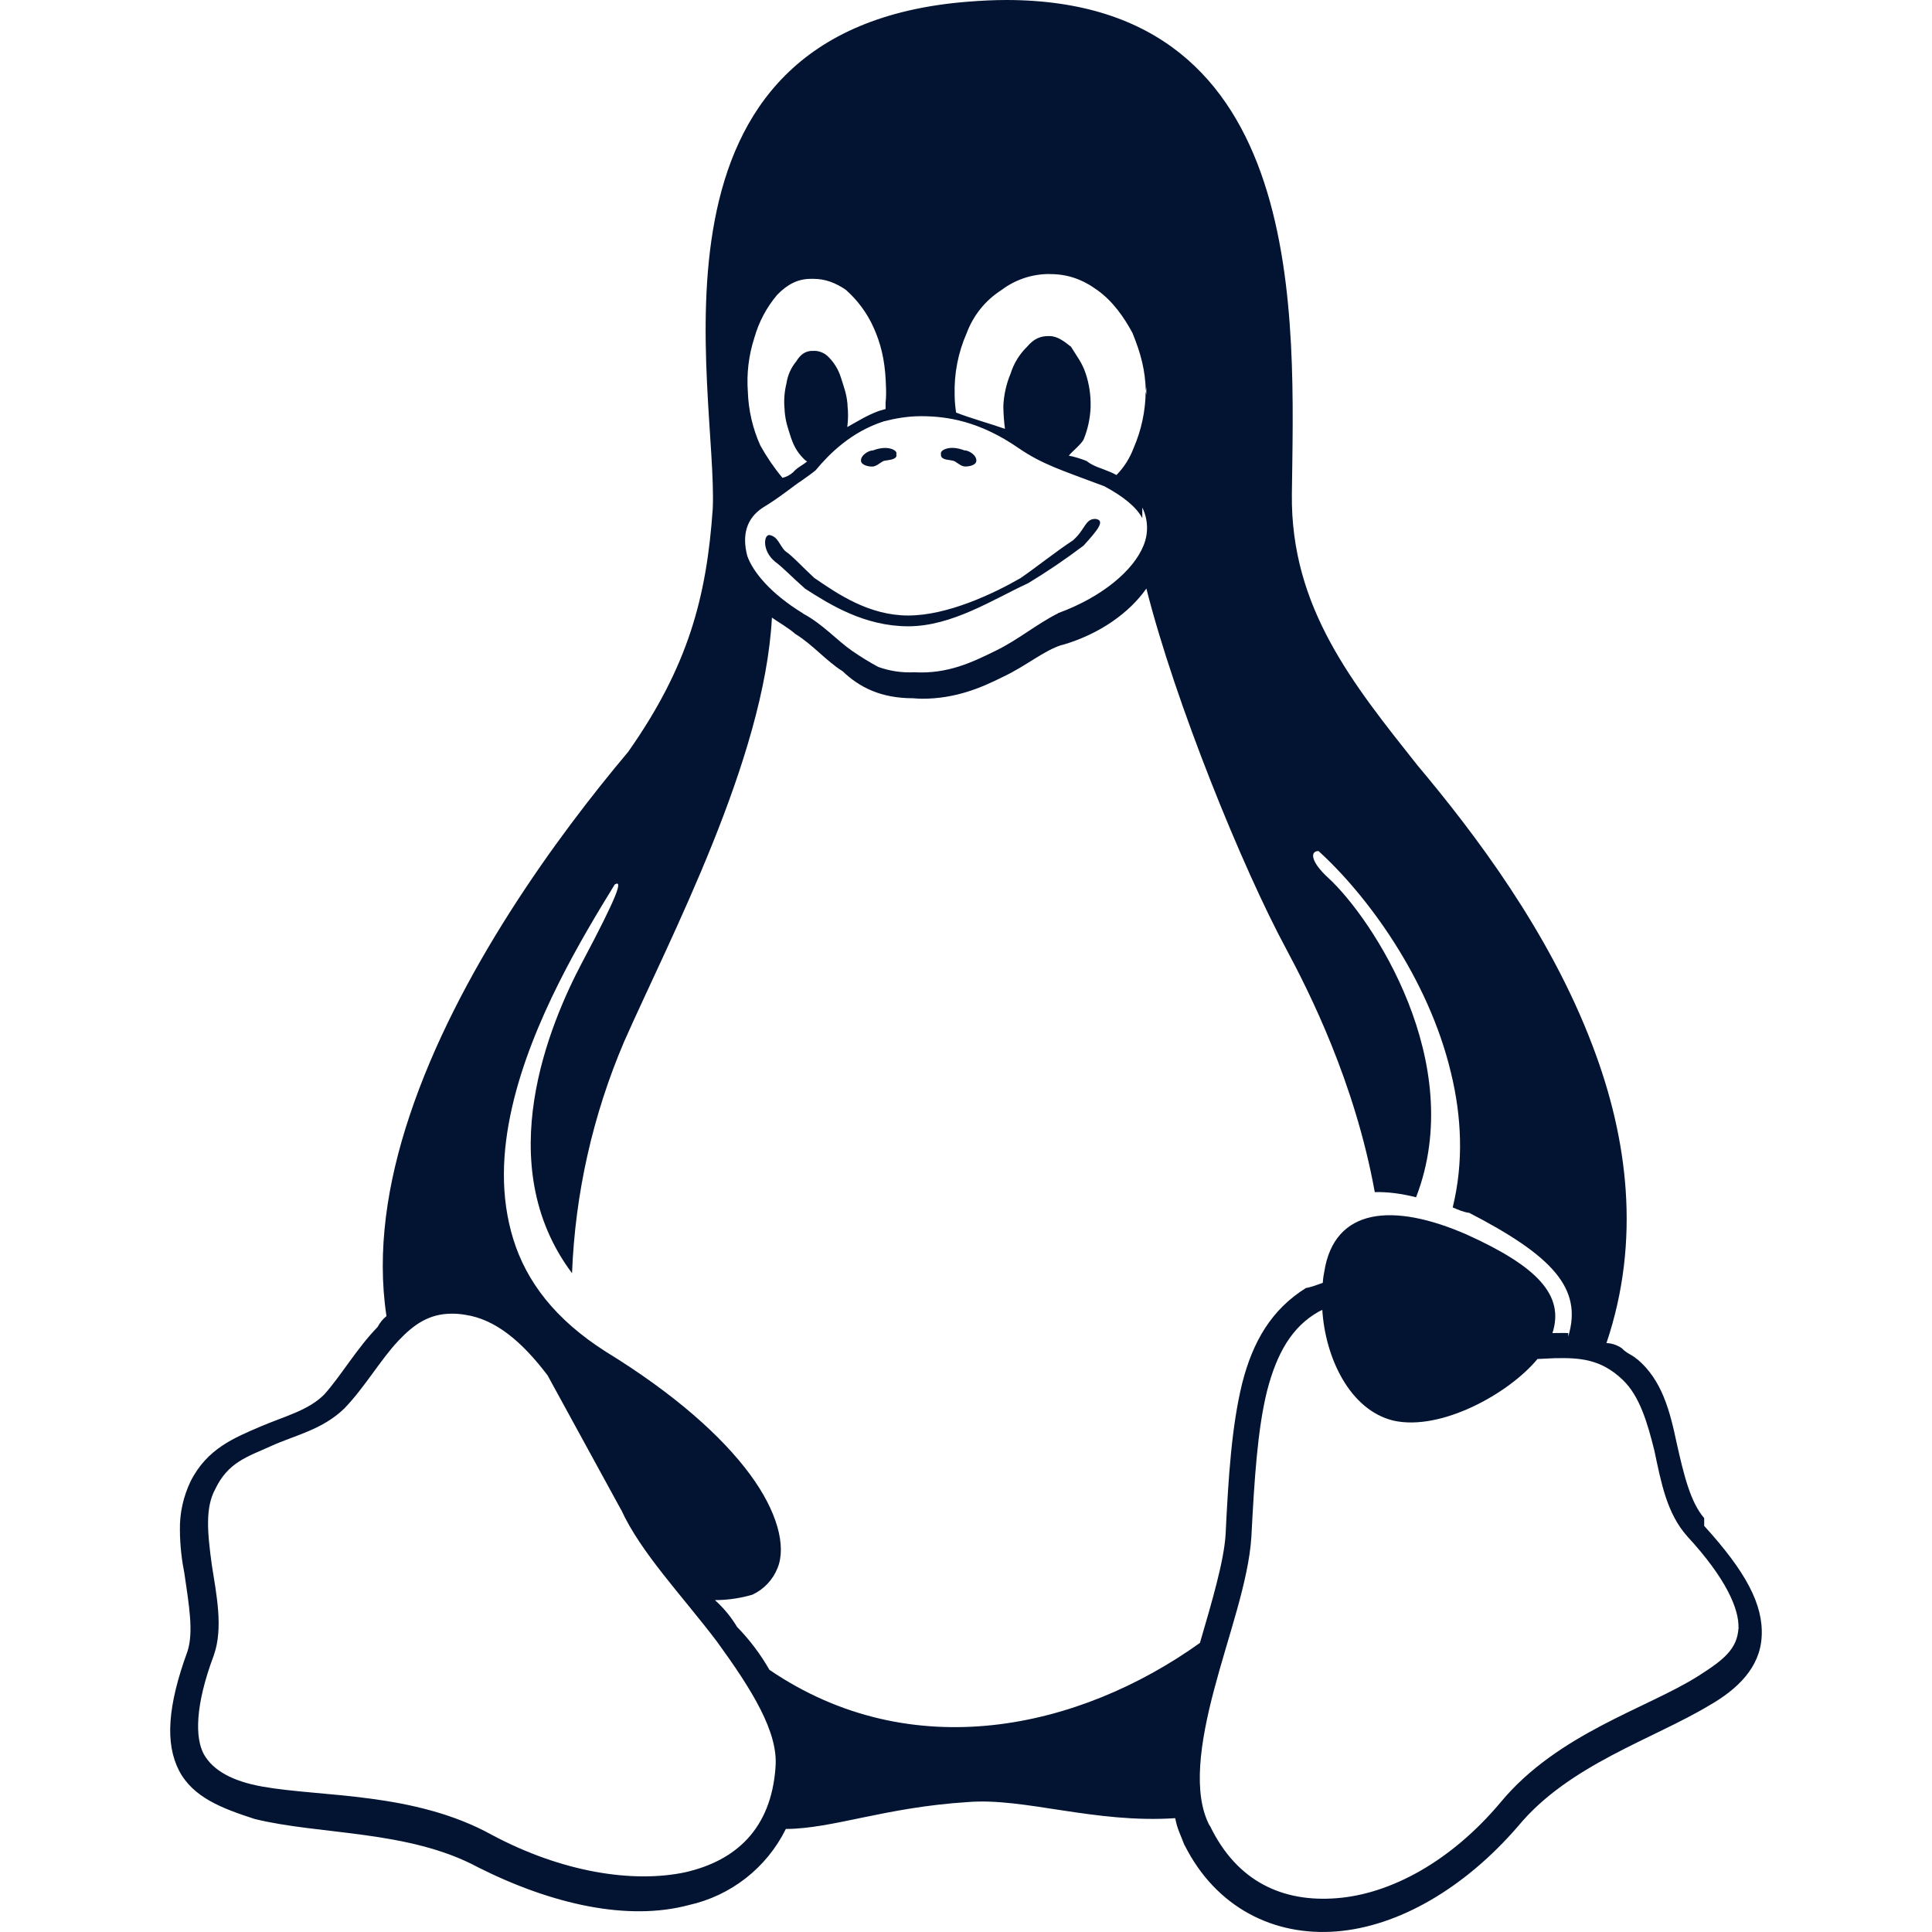
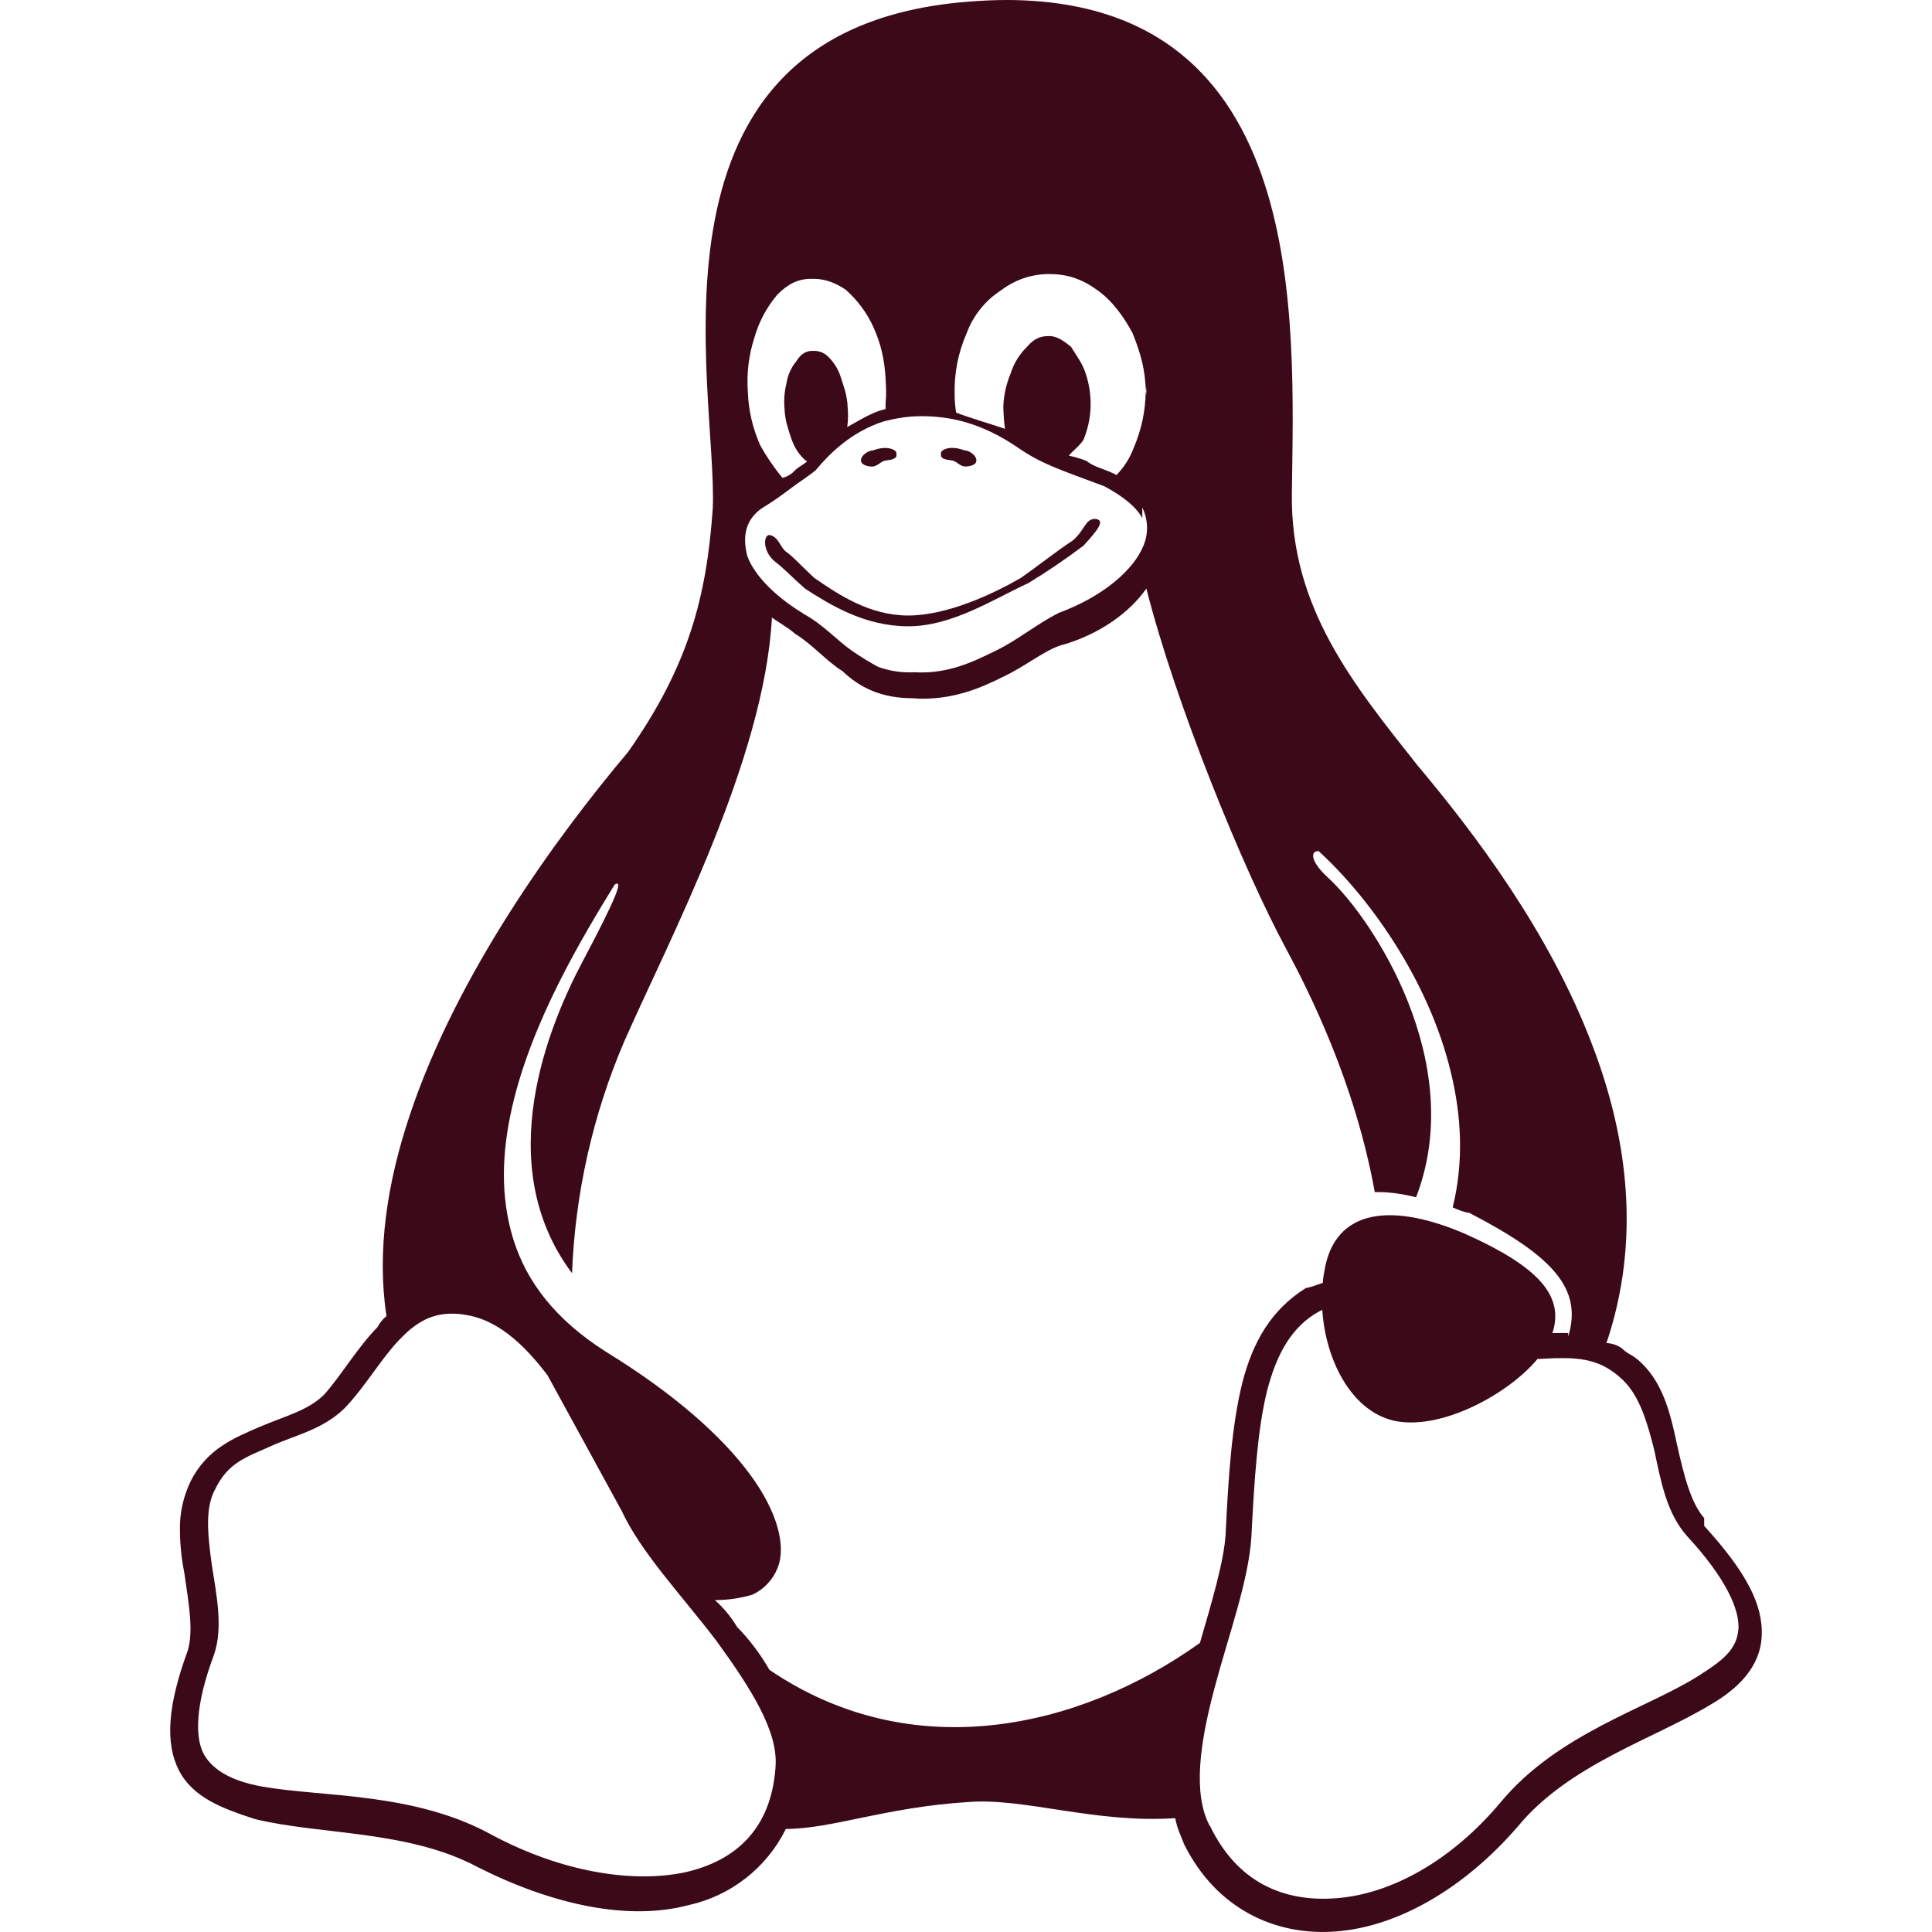
- <svg xmlns="http://www.w3.org/2000/svg" role="img" fill="#021431" viewBox="0 0 24 24">
+ <svg xmlns="http://www.w3.org/2000/svg" role="img" fill="#3c0919" viewBox="0 0 24 24">
  <path d="M12.504 0c-.155 0-.315.008-.48.021-4.226.333-3.105 4.807-3.17 6.298-.076 1.092-.3 1.953-1.05 3.02-.885 1.051-2.127 2.75-2.716 4.521-.278.832-.41 1.684-.287 2.489a.424.424 0 00-.11.135c-.26.268-.45.6-.663.839-.199.199-.485.267-.797.4-.313.136-.658.269-.864.68-.09.189-.136.394-.132.602 0 .199.027.4.055.536.058.399.116.728.04.97-.249.68-.28 1.145-.106 1.484.174.334.535.47.94.601.81.2 1.91.135 2.774.6.926.466 1.866.67 2.616.47.526-.116.97-.464 1.208-.946.587-.003 1.23-.269 2.26-.334.699-.058 1.574.267 2.577.2.025.134.063.198.114.333l.003.003c.391.778 1.113 1.132 1.884 1.071.771-.06 1.592-.536 2.257-1.306.631-.765 1.683-1.084 2.378-1.503.348-.199.629-.469.649-.853.023-.4-.2-.811-.714-1.376v-.097l-.003-.003c-.17-.2-.25-.535-.338-.926-.085-.401-.182-.786-.492-1.046h-.003c-.059-.054-.123-.067-.188-.135a.357.357 0 00-.19-.064c.431-1.278.264-2.55-.173-3.694-.533-1.41-1.465-2.638-2.175-3.483-.796-1.005-1.576-1.957-1.56-3.368.026-2.152.236-6.133-3.544-6.139zm.529 3.405h.013c.213 0 .396.062.584.198.19.135.33.332.438.533.105.259.158.459.166.724 0-.02.006-.04.006-.06v.105a.086.086 0 01-.004-.021l-.004-.024a1.807 1.807 0 01-.15.706.953.953 0 01-.213.335.71.71 0 00-.088-.042c-.104-.045-.198-.064-.284-.133a1.312 1.312 0 00-.22-.066c.05-.06.146-.133.183-.198.053-.128.082-.264.088-.402v-.02a1.21 1.21 0 00-.061-.4c-.045-.134-.101-.2-.183-.333-.084-.066-.167-.132-.267-.132h-.016c-.093 0-.176.03-.262.132a.8.8 0 00-.205.334 1.18 1.18 0 00-.09.4v.019c.002.089.008.179.02.267-.193-.067-.438-.135-.607-.202a1.635 1.635 0 01-.018-.2v-.02a1.772 1.772 0 01.15-.768c.082-.22.232-.406.43-.533a.985.985 0 01.594-.2zm-2.962.059h.036c.142 0 .27.048.399.135.146.129.264.288.344.465.09.199.14.4.153.667v.004c.007.134.006.2-.002.266v.08c-.03.007-.056.018-.083.024-.152.055-.274.135-.393.2.012-.09.013-.18.003-.267v-.015c-.012-.133-.04-.2-.082-.333a.613.613 0 00-.166-.267.248.248 0 00-.183-.064h-.021c-.071.006-.13.04-.186.132a.552.552 0 00-.12.27.944.944 0 00-.023.33v.015c.012.135.037.2.08.334.046.134.098.2.166.268.01.009.02.018.034.024-.07.057-.117.07-.176.136a.304.304 0 01-.131.068 2.62 2.62 0 01-.275-.402 1.772 1.772 0 01-.155-.667 1.759 1.759 0 01.08-.668 1.43 1.43 0 01.283-.535c.128-.133.26-.2.418-.2zm1.37 1.706c.332 0 .733.065 1.216.399.293.2.523.269 1.052.468h.003c.255.136.405.266.478.399v-.131a.571.571 0 01.016.47c-.123.31-.516.643-1.063.842v.002c-.268.135-.501.333-.775.465-.276.135-.588.292-1.012.267a1.139 1.139 0 01-.448-.067 3.566 3.566 0 01-.322-.198c-.195-.135-.363-.332-.612-.465v-.005h-.005c-.4-.246-.616-.512-.686-.71-.07-.268-.005-.47.193-.6.224-.135.38-.271.483-.336.104-.074.143-.102.176-.131h.002v-.003c.169-.202.436-.47.839-.601.139-.036.294-.065.466-.065zm2.8 2.142c.358 1.417 1.196 3.475 1.735 4.473.286.534.855 1.659 1.102 3.024.156-.005.33.018.513.064.646-1.671-.546-3.467-1.089-3.966-.22-.2-.232-.335-.123-.335.59.534 1.365 1.572 1.646 2.757.13.535.16 1.104.021 1.67.067.028.135.06.205.067 1.032.534 1.413.938 1.23 1.537v-.043c-.06-.003-.12 0-.18 0h-.016c.151-.467-.182-.825-1.065-1.224-.915-.4-1.646-.336-1.77.465-.008.043-.013.066-.018.135-.068.023-.139.053-.209.064-.43.268-.662.669-.793 1.187-.13.533-.17 1.156-.205 1.869v.003c-.02.334-.17.838-.319 1.35-1.5 1.072-3.58 1.538-5.348.334a2.645 2.645 0 00-.402-.533 1.45 1.45 0 00-.275-.333c.182 0 .338-.03.465-.067a.615.615 0 00.314-.334c.108-.267 0-.697-.345-1.163-.345-.467-.931-.995-1.788-1.521-.63-.4-.986-.87-1.15-1.396-.165-.534-.143-1.085-.015-1.645.245-1.07.873-2.11 1.274-2.763.107-.065.037.135-.408.974-.396.751-1.14 2.497-.122 3.854a8.123 8.123 0 01.647-2.876c.564-1.278 1.743-3.504 1.836-5.268.048.036.217.135.289.202.218.133.38.333.59.465.21.201.477.335.876.335.039.003.075.006.11.006.412 0 .73-.134.997-.268.29-.134.52-.334.74-.4h.005c.467-.135.835-.402 1.044-.7zm2.185 8.958c.037.6.343 1.245.882 1.377.588.134 1.434-.333 1.791-.765l.211-.01c.315-.007.577.01.847.268l.003.003c.208.199.305.53.391.876.085.4.154.78.409 1.066.486.527.645.906.636 1.14l.003-.007v.018l-.003-.012c-.015.262-.185.396-.498.595-.63.401-1.746.712-2.457 1.57-.618.737-1.37 1.14-2.036 1.191-.664.053-1.237-.2-1.574-.898l-.005-.003c-.21-.4-.12-1.025.056-1.69.176-.668.428-1.344.463-1.897.037-.714.076-1.335.195-1.814.12-.465.308-.797.641-.984l.045-.022zm-10.814.049h.01c.053 0 .105.005.157.014.376.055.706.333 1.023.752l.91 1.664.003.003c.243.533.754 1.064 1.189 1.637.434.598.77 1.131.729 1.57v.006c-.057.744-.48 1.148-1.125 1.294-.645.135-1.52.002-2.395-.464-.968-.536-2.118-.469-2.857-.602-.369-.066-.61-.2-.723-.4-.11-.2-.113-.602.123-1.23v-.004l.002-.003c.117-.334.03-.752-.027-1.118-.055-.401-.083-.71.043-.94.16-.334.396-.4.69-.533.294-.135.64-.202.915-.47h.002v-.002c.256-.268.445-.601.668-.838.19-.201.38-.336.663-.336zm7.159-9.074c-.435.201-.945.535-1.488.535-.542 0-.97-.267-1.28-.466-.154-.134-.28-.268-.373-.335-.164-.134-.144-.333-.074-.333.109.016.129.134.199.2.096.066.215.2.36.333.292.2.68.467 1.167.467.485 0 1.053-.267 1.398-.466.195-.135.445-.334.648-.467.156-.136.149-.267.279-.267.128.016.034.134-.147.332a8.097 8.097 0 01-.69.468zm-1.082-1.583V5.64c-.006-.02.013-.042.029-.05.074-.043.18-.027.26.004.063 0 .16.067.15.135-.006.049-.085.066-.135.066-.055 0-.092-.043-.141-.068-.052-.018-.146-.008-.163-.065zm-.551 0c-.02.058-.113.049-.166.066-.047.025-.086.068-.14.068-.05 0-.13-.02-.136-.068-.01-.066.088-.133.15-.133.08-.031.184-.047.259-.005.019.009.036.03.03.05v.02h.003z" />
</svg>
